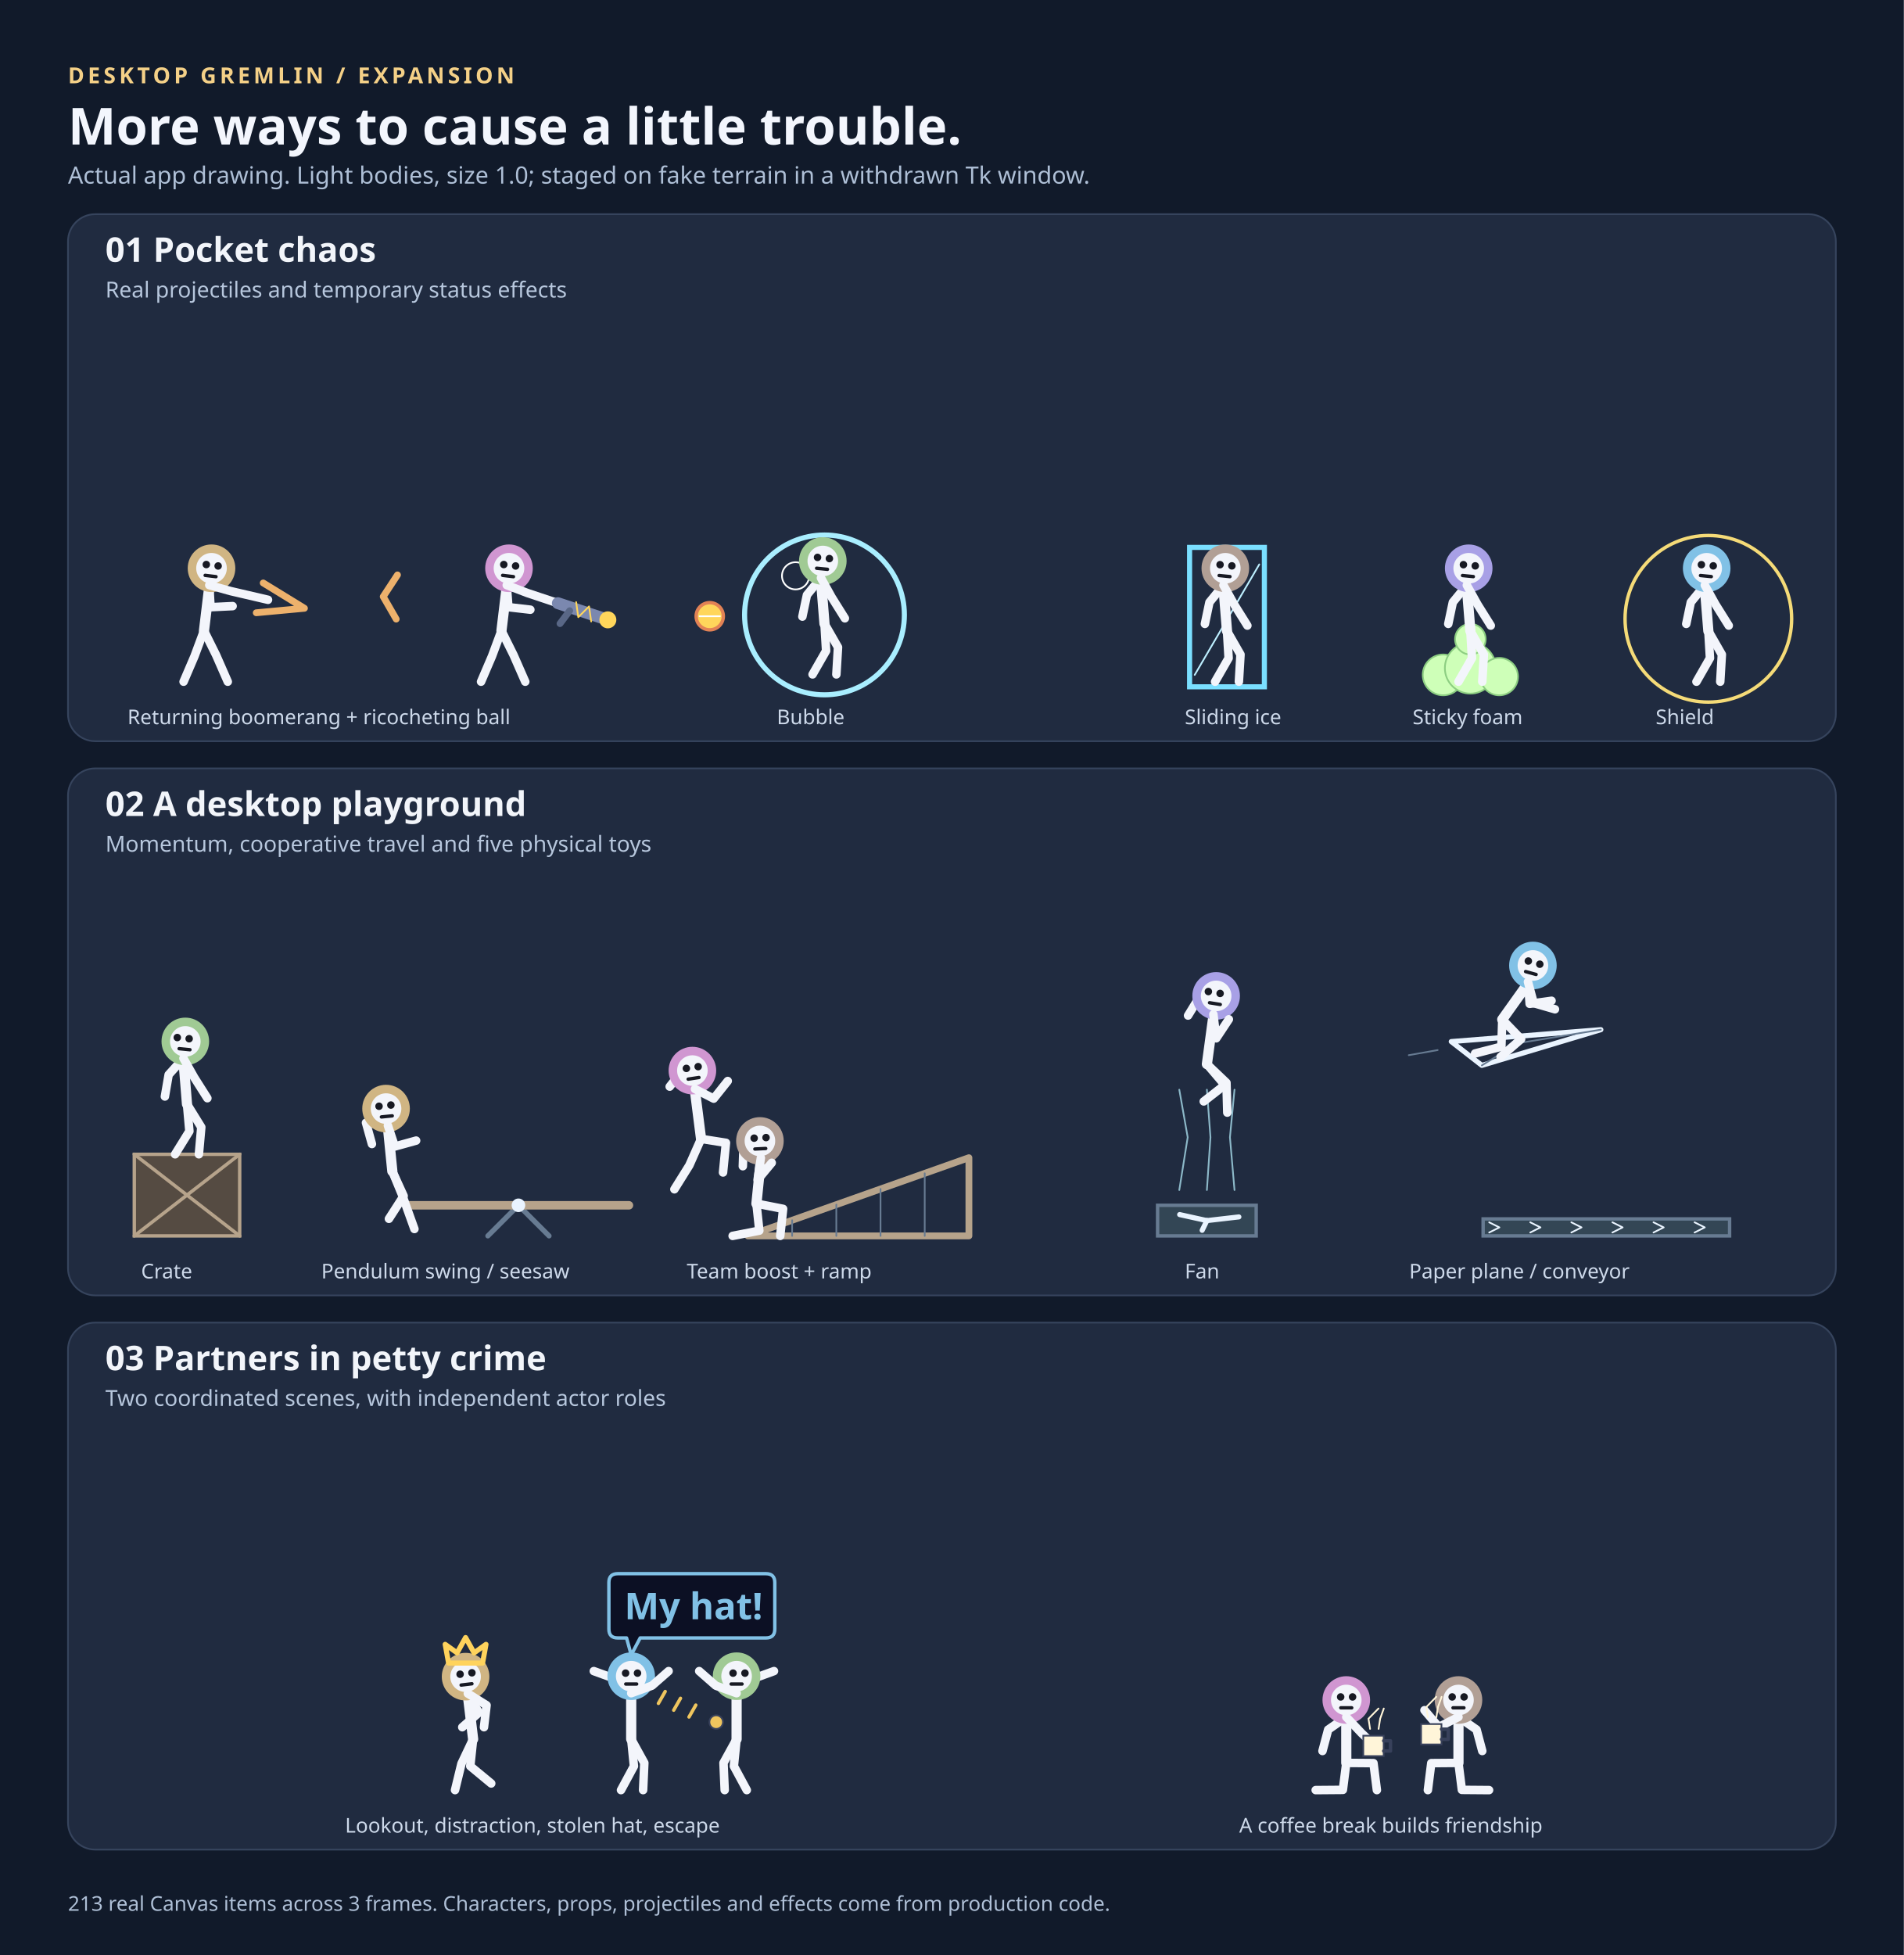
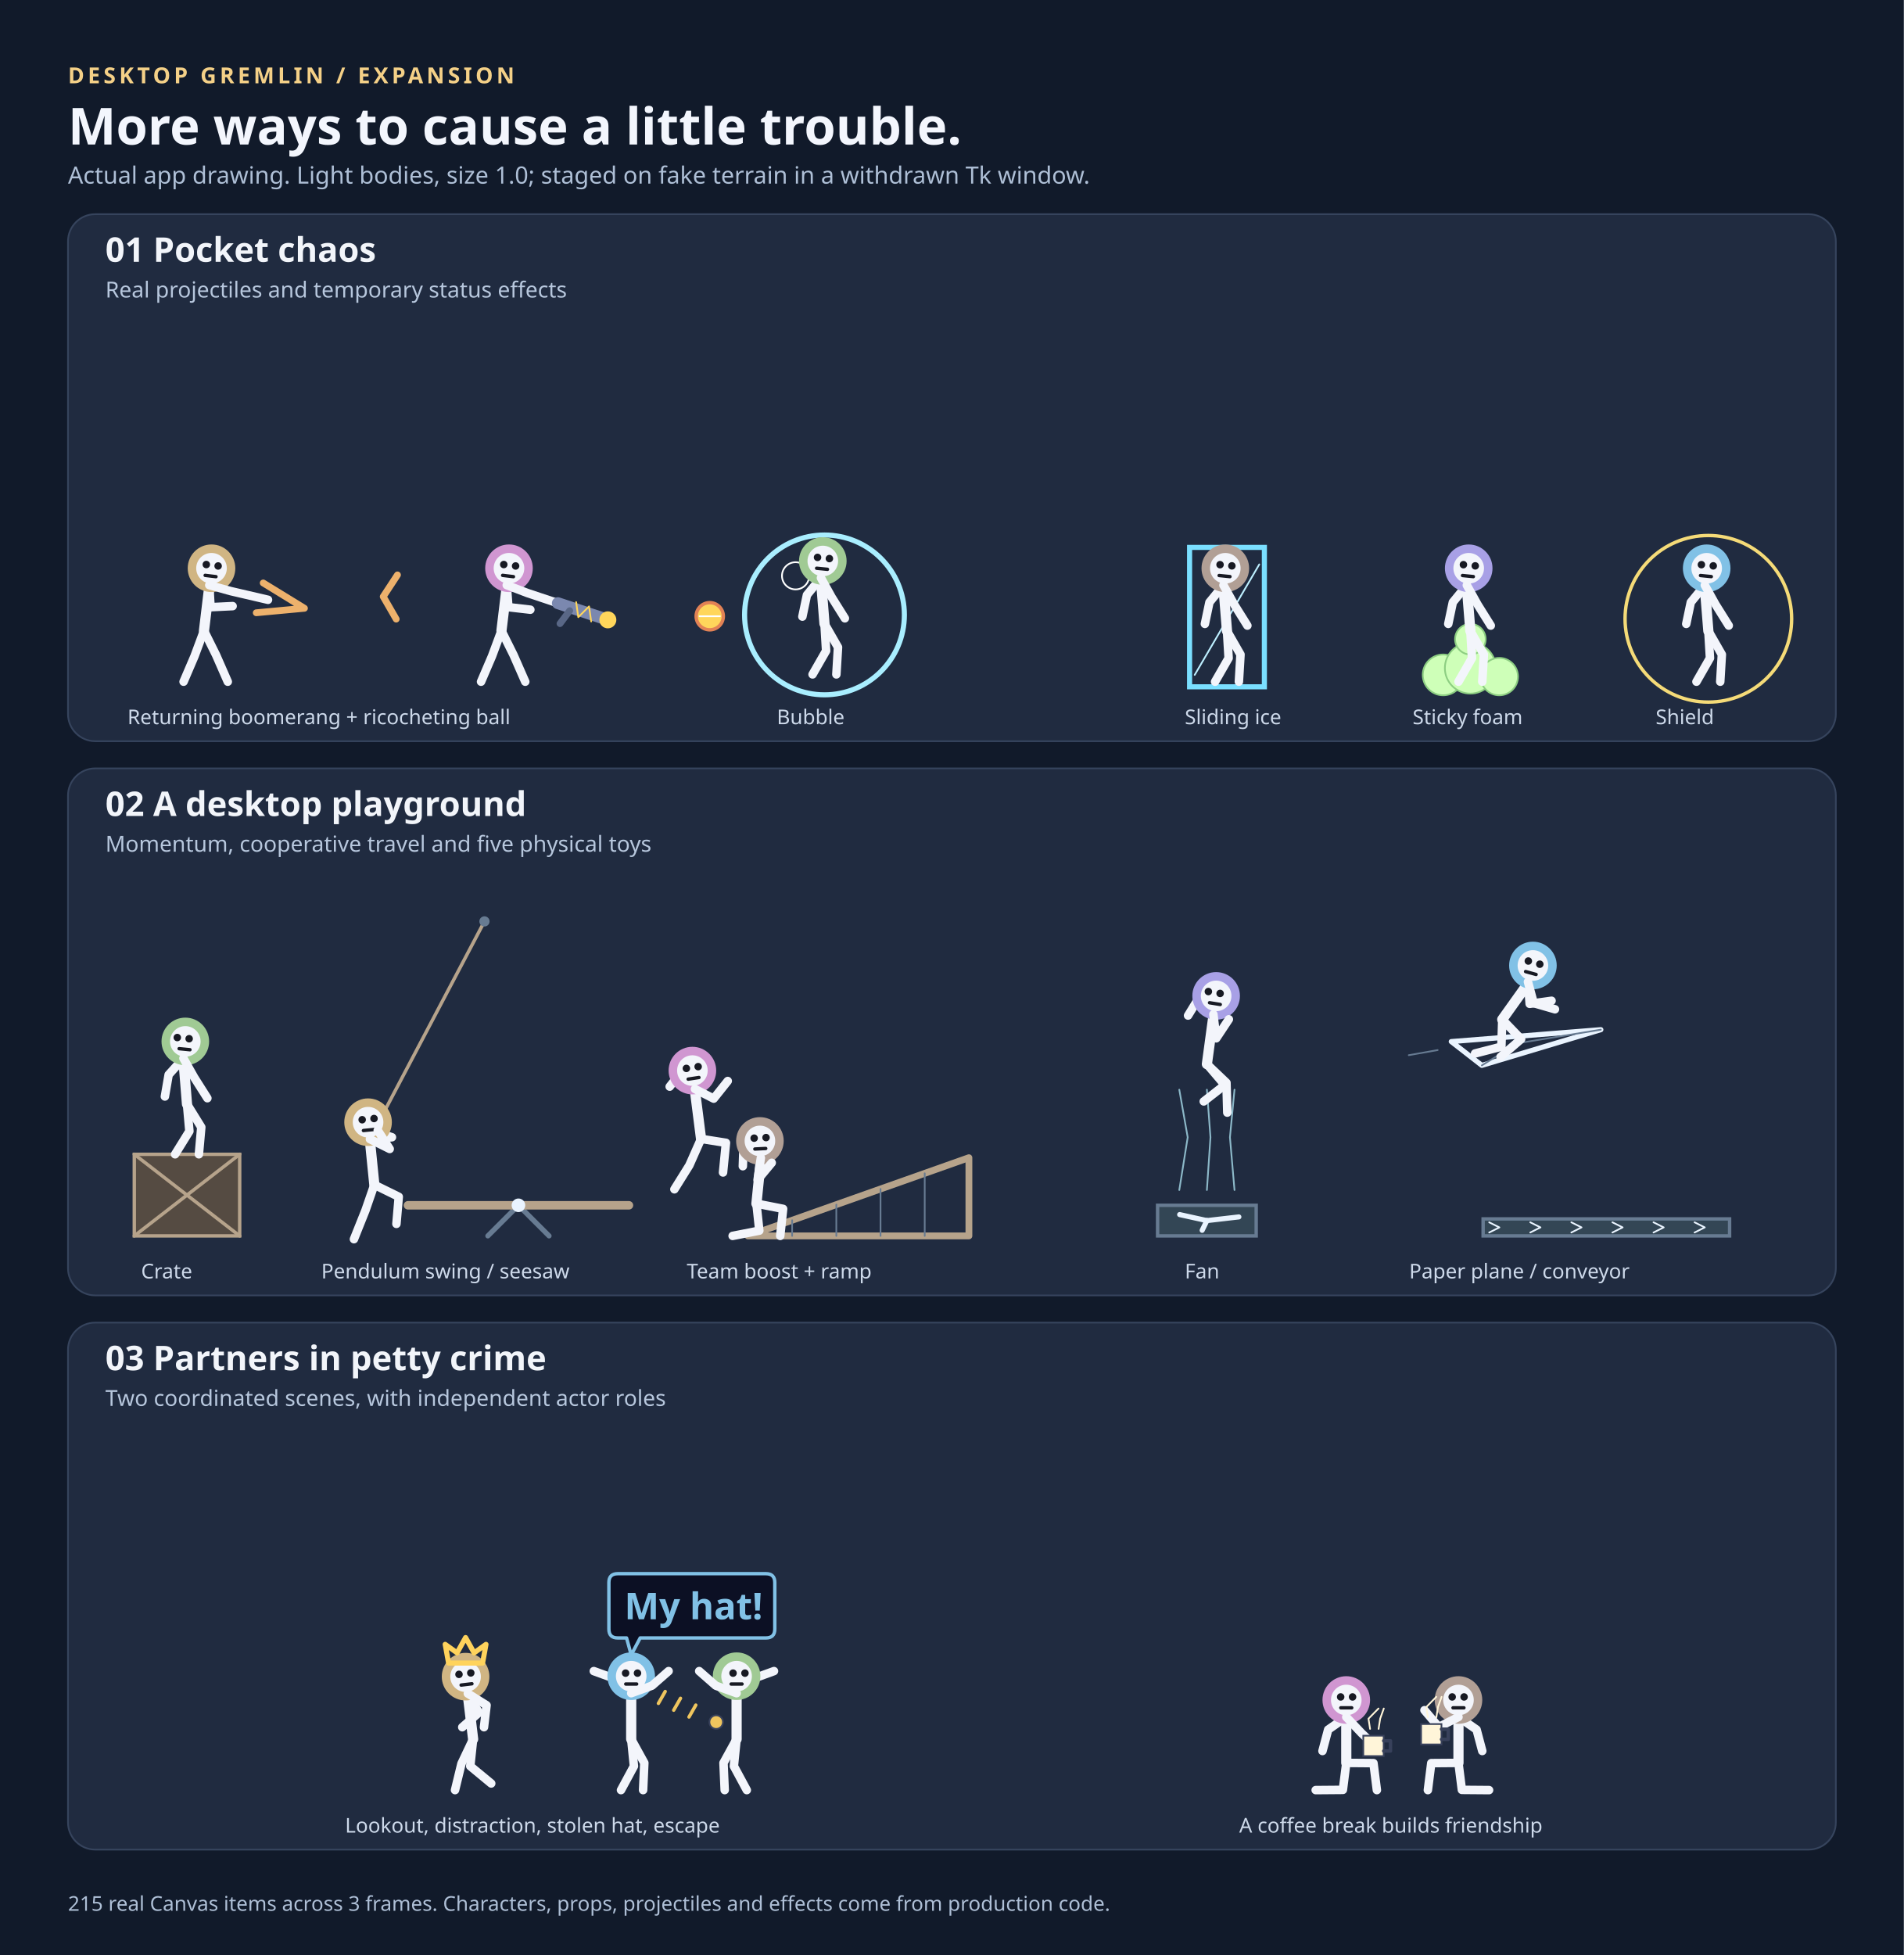
<svg xmlns="http://www.w3.org/2000/svg" width="1120" height="1150" viewBox="0 0 1120 1150">
  <defs>
    <clipPath id="frame">
      <rect width="1040" height="250" />
    </clipPath>
  </defs>
  <style>text {font-family: 'Segoe UI',sans-serif} .panel-title {fill:#F2F5FA;font-size:20px;font-weight:700} .caption {fill:#B7C7DD;font-size:13px} .label {fill:#CDD9EA;font-size:12px}</style>
  <rect width="1120" height="1150" fill="#111A2A" />
  <text x="40" y="49" fill="#F4D087" font-size="13" font-weight="700" letter-spacing="2">DESKTOP GREMLIN / EXPANSION</text>
  <text x="40" y="85" fill="#F3F6FD" font-size="30" font-weight="700">More ways to cause a little trouble.</text>
  <text x="40" y="108" fill="#AEBFD6" font-size="14">Actual app drawing. Light bodies, size 1.0; staged on fake terrain in a withdrawn Tk window.</text>
  <g transform="translate(40 126)">
    <rect width="1040" height="310" rx="16" fill="#202B40" stroke="#36445D" />
    <text x="22" y="28" class="panel-title">01  Pocket chaos</text>
    <text x="22" y="49" class="caption">Real projectiles and temporary status effects</text>
    <g transform="translate(0 45)" clip-path="url(#frame)">
      <polyline points="193.83,167.18 185.45,179.94 193.07,193.17" fill="none" stroke="#EDB16C" stroke-width="4" stroke-linecap="round" stroke-linejoin="round" />
      <ellipse cx="377.53" cy="191.49" rx="8" ry="8" fill="#FFD65B" stroke="#E28255" stroke-width="2" />
      <polyline points="371.53,191.49 383.53,191.49" fill="none" stroke="#FFFFFF" stroke-width="1" stroke-linecap="round" stroke-linejoin="round" />
      <ellipse cx="445.03" cy="190.71" rx="47" ry="47" fill="none" stroke="#A9EEFF" stroke-width="3" />
      <ellipse cx="428.03" cy="167.71" rx="8" ry="8" fill="none" stroke="#FFFFFF" stroke-width="1" />
      <rect x="659.82" y="151" width="44" height="82" fill="none" stroke="#7ADFFF" stroke-width="3" />
      <polyline points="662.82,226 700.82,161" fill="none" stroke="#BDEFFF" stroke-width="1" stroke-linecap="round" stroke-linejoin="round" />
      <ellipse cx="809" cy="226" rx="12" ry="12" fill="#CEFFB8" stroke="#8DCE82" stroke-width="1" />
      <ellipse cx="825" cy="222" rx="15" ry="15" fill="#CEFFB8" stroke="#8DCE82" stroke-width="1" />
      <ellipse cx="842" cy="227" rx="11" ry="11" fill="#CEFFB8" stroke="#8DCE82" stroke-width="1" />
      <ellipse cx="825" cy="205" rx="9" ry="9" fill="#CEFFB8" stroke="#8DCE82" stroke-width="1" />
      <ellipse cx="965" cy="193" rx="49" ry="49" fill="none" stroke="#F5DB78" stroke-width="2" />
      <polyline points="80,200 74.43,215 68,230" fill="none" stroke="#F3F5FB" stroke-width="5" stroke-linecap="round" stroke-linejoin="round" />
      <polyline points="80,200 87.13,214.33 94,230" fill="none" stroke="#F3F5FB" stroke-width="5" stroke-linecap="round" stroke-linejoin="round" />
      <polyline points="83.11,173.19 83.86,186.17 96.85,185.54" fill="none" stroke="#F3F5FB" stroke-width="5" stroke-linecap="round" stroke-linejoin="round" />
      <polyline points="80,200 83.11,174.19" fill="none" stroke="#F3F5FB" stroke-width="6" stroke-linecap="round" stroke-linejoin="round" />
      <ellipse cx="84.43" cy="163.27" rx="11.5" ry="11.5" fill="#F3F5FB" stroke="#D0B583" stroke-width="5" />
      <ellipse cx="88.32" cy="161.92" rx="2.2" ry="2.2" fill="#171923" stroke="none" stroke-width="1" />
      <ellipse cx="81.37" cy="161.08" rx="2.2" ry="2.2" fill="#171923" stroke="none" stroke-width="1" />
      <polyline points="80.7,167.45 87.06,168.22" fill="none" stroke="#171923" stroke-width="2" stroke-linecap="round" stroke-linejoin="round" />
      <polyline points="83.11,173.19 95.63,176.69 117.67,181.82" fill="none" stroke="#F3F5FB" stroke-width="5" stroke-linecap="round" stroke-linejoin="round" />
      <polyline points="114.85,171.92 139.1,186.81 110.76,189.45" fill="none" stroke="#EDB16C" stroke-width="4" stroke-linecap="round" stroke-linejoin="round" />
      <polyline points="965,200.15 965.95,216.12 958,230" fill="none" stroke="#F3F5FB" stroke-width="5" stroke-linecap="round" stroke-linejoin="round" />
      <polyline points="965,200.15 972.95,214.03 972,230" fill="none" stroke="#F3F5FB" stroke-width="5" stroke-linecap="round" stroke-linejoin="round" />
      <polyline points="962.92,173.23 954.68,183.28 952,196" fill="none" stroke="#F3F5FB" stroke-width="5" stroke-linecap="round" stroke-linejoin="round" />
      <polyline points="965,200.15 962.92,174.23" fill="none" stroke="#F3F5FB" stroke-width="6" stroke-linecap="round" stroke-linejoin="round" />
      <ellipse cx="964.02" cy="163.28" rx="11.5" ry="11.5" fill="#F3F5FB" stroke="#81C1E6" stroke-width="5" />
      <ellipse cx="967.88" cy="161.86" rx="2.2" ry="2.2" fill="#171923" stroke="none" stroke-width="1" />
      <ellipse cx="960.92" cy="161.16" rx="2.2" ry="2.2" fill="#171923" stroke="none" stroke-width="1" />
      <polyline points="960.38,167.54 966.75,168.18" fill="none" stroke="#171923" stroke-width="2" stroke-linecap="round" stroke-linejoin="round" />
      <polyline points="962.92,173.23 969.23,184.59 977,197" fill="none" stroke="#F3F5FB" stroke-width="5" stroke-linecap="round" stroke-linejoin="round" />
      <polyline points="445.03,195.86 445.99,211.83 438.03,225.71" fill="none" stroke="#F3F5FB" stroke-width="5" stroke-linecap="round" stroke-linejoin="round" />
      <polyline points="445.03,195.86 452.99,209.74 452.03,225.71" fill="none" stroke="#F3F5FB" stroke-width="5" stroke-linecap="round" stroke-linejoin="round" />
      <polyline points="442.96,168.94 434.71,178.99 432.03,191.71" fill="none" stroke="#F3F5FB" stroke-width="5" stroke-linecap="round" stroke-linejoin="round" />
      <polyline points="445.03,195.86 442.96,169.94" fill="none" stroke="#F3F5FB" stroke-width="6" stroke-linecap="round" stroke-linejoin="round" />
      <ellipse cx="444.05" cy="159" rx="11.5" ry="11.5" fill="#F3F5FB" stroke="#A0CA94" stroke-width="5" />
      <ellipse cx="447.92" cy="157.58" rx="2.2" ry="2.2" fill="#171923" stroke="none" stroke-width="1" />
      <ellipse cx="440.95" cy="156.88" rx="2.2" ry="2.2" fill="#171923" stroke="none" stroke-width="1" />
      <polyline points="440.41,163.26 446.78,163.89" fill="none" stroke="#171923" stroke-width="2" stroke-linecap="round" stroke-linejoin="round" />
      <polyline points="442.96,168.94 449.27,180.31 457.03,192.71" fill="none" stroke="#F3F5FB" stroke-width="5" stroke-linecap="round" stroke-linejoin="round" />
      <polyline points="255,200 249.43,215 243,230" fill="none" stroke="#F3F5FB" stroke-width="5" stroke-linecap="round" stroke-linejoin="round" />
      <polyline points="255,200 262.13,214.33 269,230" fill="none" stroke="#F3F5FB" stroke-width="5" stroke-linecap="round" stroke-linejoin="round" />
      <polyline points="258.11,173.19 259.08,186.15 272,187.64" fill="none" stroke="#F3F5FB" stroke-width="5" stroke-linecap="round" stroke-linejoin="round" />
      <polyline points="255,200 258.11,174.19" fill="none" stroke="#F3F5FB" stroke-width="6" stroke-linecap="round" stroke-linejoin="round" />
      <ellipse cx="259.43" cy="163.27" rx="11.5" ry="11.5" fill="#F3F5FB" stroke="#D096D1" stroke-width="5" />
      <ellipse cx="263.32" cy="161.92" rx="2.2" ry="2.2" fill="#171923" stroke="none" stroke-width="1" />
      <ellipse cx="256.37" cy="161.08" rx="2.2" ry="2.2" fill="#171923" stroke="none" stroke-width="1" />
      <polyline points="255.7,167.45 262.06,168.22" fill="none" stroke="#171923" stroke-width="2" stroke-linecap="round" stroke-linejoin="round" />
      <polyline points="258.11,173.19 270.26,177.83 292.93,185.39" fill="none" stroke="#F3F5FB" stroke-width="5" stroke-linecap="round" stroke-linejoin="round" />
      <polyline points="288.18,183.81 317.59,193.62" fill="none" stroke="#7B88AF" stroke-width="7" stroke-linecap="round" stroke-linejoin="round" />
      <polyline points="295.14,188.24 289.45,195.83" fill="none" stroke="#596786" stroke-width="4" stroke-linecap="round" stroke-linejoin="round" />
      <ellipse cx="317.59" cy="193.62" rx="5" ry="5" fill="#FFD65B" stroke="none" stroke-width="1" />
      <polyline points="298.94,183.18 300.2,192.04 306.52,185.71 307.79,194.57" fill="none" stroke="#FFD65B" stroke-width="1" stroke-linecap="round" stroke-linejoin="round" />
      <polyline points="681.82,200.15 682.78,216.12 674.82,230" fill="none" stroke="#F3F5FB" stroke-width="5" stroke-linecap="round" stroke-linejoin="round" />
      <polyline points="681.82,200.15 689.78,214.03 688.82,230" fill="none" stroke="#F3F5FB" stroke-width="5" stroke-linecap="round" stroke-linejoin="round" />
      <polyline points="679.74,173.23 671.5,183.28 668.82,196" fill="none" stroke="#F3F5FB" stroke-width="5" stroke-linecap="round" stroke-linejoin="round" />
      <polyline points="681.82,200.15 679.74,174.23" fill="none" stroke="#F3F5FB" stroke-width="6" stroke-linecap="round" stroke-linejoin="round" />
      <ellipse cx="680.84" cy="163.28" rx="11.5" ry="11.5" fill="#F3F5FB" stroke="#B19F95" stroke-width="5" />
      <ellipse cx="684.7" cy="161.86" rx="2.2" ry="2.2" fill="#171923" stroke="none" stroke-width="1" />
      <ellipse cx="677.74" cy="161.16" rx="2.2" ry="2.2" fill="#171923" stroke="none" stroke-width="1" />
      <polyline points="677.2,167.54 683.57,168.18" fill="none" stroke="#171923" stroke-width="2" stroke-linecap="round" stroke-linejoin="round" />
      <polyline points="679.74,173.23 686.06,184.59 693.82,197" fill="none" stroke="#F3F5FB" stroke-width="5" stroke-linecap="round" stroke-linejoin="round" />
      <polyline points="825,200.15 825.95,216.12 818,230" fill="none" stroke="#F3F5FB" stroke-width="5" stroke-linecap="round" stroke-linejoin="round" />
      <polyline points="825,200.15 832.95,214.03 832,230" fill="none" stroke="#F3F5FB" stroke-width="5" stroke-linecap="round" stroke-linejoin="round" />
      <polyline points="822.92,173.23 814.68,183.28 812,196" fill="none" stroke="#F3F5FB" stroke-width="5" stroke-linecap="round" stroke-linejoin="round" />
      <polyline points="825,200.15 822.92,174.23" fill="none" stroke="#F3F5FB" stroke-width="6" stroke-linecap="round" stroke-linejoin="round" />
      <ellipse cx="824.02" cy="163.28" rx="11.5" ry="11.5" fill="#F3F5FB" stroke="#A8A0E6" stroke-width="5" />
      <ellipse cx="827.88" cy="161.86" rx="2.2" ry="2.2" fill="#171923" stroke="none" stroke-width="1" />
      <ellipse cx="820.92" cy="161.16" rx="2.2" ry="2.2" fill="#171923" stroke="none" stroke-width="1" />
      <polyline points="820.38,167.54 826.75,168.18" fill="none" stroke="#171923" stroke-width="2" stroke-linecap="round" stroke-linejoin="round" />
      <polyline points="822.92,173.23 829.23,184.59 837,197" fill="none" stroke="#F3F5FB" stroke-width="5" stroke-linecap="round" stroke-linejoin="round" />
    </g>
    <text x="35" y="300" class="label">Returning boomerang + ricocheting ball</text>
    <text x="417" y="300" class="label">Bubble</text>
    <text x="657" y="300" class="label">Sliding ice</text>
    <text x="791" y="300" class="label">Sticky foam</text>
    <text x="934" y="300" class="label">Shield</text>
  </g>
  <g transform="translate(40 452)">
    <rect width="1040" height="310" rx="16" fill="#202B40" stroke="#36445D" />
    <text x="22" y="28" class="panel-title">02  A desktop playground</text>
    <text x="22" y="49" class="caption">Momentum, cooperative travel and five physical toys</text>
    <g transform="translate(0 45)" clip-path="url(#frame)">
      <rect x="39" y="182" width="62" height="48" fill="#554B42" stroke="#B6A38B" stroke-width="2" />
      <polyline points="39,182 101,230" fill="none" stroke="#B6A38B" stroke-width="2" stroke-linecap="round" stroke-linejoin="round" />
      <polyline points="101,182 39,230" fill="none" stroke="#B6A38B" stroke-width="2" stroke-linecap="round" stroke-linejoin="round" />
      <polyline points="247,230 265,212 283,230" fill="none" stroke="#677B92" stroke-width="3" stroke-linecap="round" stroke-linejoin="round" />
      <polyline points="200,212 330,212" fill="none" stroke="#B6A38B" stroke-width="5" stroke-linecap="round" stroke-linejoin="round" />
      <ellipse cx="265" cy="212" rx="4" ry="4" fill="#EAF4FF" stroke="none" stroke-width="1" />
      <polyline points="400,230 530,184 530,230 400,230" fill="none" stroke="#B6A38B" stroke-width="4" stroke-linecap="round" stroke-linejoin="round" />
      <polyline points="426,230 426,220.8" fill="none" stroke="#677B92" stroke-width="1" stroke-linecap="round" stroke-linejoin="round" />
      <polyline points="452,230 452,211.6" fill="none" stroke="#677B92" stroke-width="1" stroke-linecap="round" stroke-linejoin="round" />
      <polyline points="478,230 478,202.4" fill="none" stroke="#677B92" stroke-width="1" stroke-linecap="round" stroke-linejoin="round" />
      <polyline points="504,230 504,193.2" fill="none" stroke="#677B92" stroke-width="1" stroke-linecap="round" stroke-linejoin="round" />
      <rect x="641" y="212" width="58" height="18" fill="#334655" stroke="#677B92" stroke-width="2" />
      <polyline points="670,221 667.22,226.71" fill="none" stroke="#EAF4FF" stroke-width="3" stroke-linecap="round" stroke-linejoin="round" />
      <polyline points="653.76,203 658.71,172 653.76,144" fill="none" stroke="#8CB8C8" stroke-width="1" stroke-linecap="round" stroke-linejoin="round" />
      <polyline points="670,221 653.98,217.46" fill="none" stroke="#EAF4FF" stroke-width="3" stroke-linecap="round" stroke-linejoin="round" />
      <polyline points="670,203 672.1,172 670,144" fill="none" stroke="#8CB8C8" stroke-width="1" stroke-linecap="round" stroke-linejoin="round" />
      <polyline points="670,221 688.81,218.83" fill="none" stroke="#EAF4FF" stroke-width="3" stroke-linecap="round" stroke-linejoin="round" />
      <polyline points="686.24,203 683.56,172 686.24,144" fill="none" stroke="#8CB8C8" stroke-width="1" stroke-linecap="round" stroke-linejoin="round" />
      <rect x="832.5" y="220" width="145" height="10" fill="#334655" stroke="#677B92" stroke-width="2" />
      <polyline points="836.07,222 842.07,225 836.07,228" fill="none" stroke="#EAF4FF" stroke-width="1" stroke-linecap="round" stroke-linejoin="round" />
      <polyline points="860.24,222 866.24,225 860.24,228" fill="none" stroke="#EAF4FF" stroke-width="1" stroke-linecap="round" stroke-linejoin="round" />
      <polyline points="884.4,222 890.4,225 884.4,228" fill="none" stroke="#EAF4FF" stroke-width="1" stroke-linecap="round" stroke-linejoin="round" />
      <polyline points="908.57,222 914.57,225 908.57,228" fill="none" stroke="#EAF4FF" stroke-width="1" stroke-linecap="round" stroke-linejoin="round" />
      <polyline points="932.74,222 938.74,225 932.74,228" fill="none" stroke="#EAF4FF" stroke-width="1" stroke-linecap="round" stroke-linejoin="round" />
      <polyline points="956.9,222 962.9,225 956.9,228" fill="none" stroke="#EAF4FF" stroke-width="1" stroke-linecap="round" stroke-linejoin="round" />
+       <polyline points="245,45 180.22,167.93" fill="none" stroke="#B6A38B" stroke-width="2" stroke-linecap="round" stroke-linejoin="round" />
+       <ellipse cx="245" cy="45" rx="3" ry="3" fill="#677B92" stroke="none" stroke-width="1" />
      <polyline points="813.76,115.69 901.76,108.69 831.76,129.69 813.76,115.69" fill="none" stroke="#EAF4FF" stroke-width="3" stroke-linecap="round" stroke-linejoin="round" />
      <polyline points="831.76,129.69 852.76,116.69 901.76,108.69" fill="none" stroke="#677B92" stroke-width="1" stroke-linecap="round" stroke-linejoin="round" />
      <polyline points="805.76,120.69 788.76,123.69" fill="none" stroke="#677B92" stroke-width="1" stroke-linecap="round" stroke-linejoin="round" />
-       <polyline points="190.8,191.94 197.46,206.48 188.8,219.94" fill="none" stroke="#F3F5FB" stroke-width="5" stroke-linecap="round" stroke-linejoin="round" />
-       <polyline points="190.8,191.94 196.89,206.73 203.8,225.94" fill="none" stroke="#F3F5FB" stroke-width="5" stroke-linecap="round" stroke-linejoin="round" />
-       <polyline points="188.2,165.07 175.31,163.41 178.8,175.94" fill="none" stroke="#F3F5FB" stroke-width="5" stroke-linecap="round" stroke-linejoin="round" />
-       <polyline points="190.8,191.94 188.2,166.07" fill="none" stroke="#F3F5FB" stroke-width="6" stroke-linecap="round" stroke-linejoin="round" />
-       <ellipse cx="187.11" cy="155.12" rx="11.5" ry="11.5" fill="#F3F5FB" stroke="#D0B583" stroke-width="5" />
-       <ellipse cx="189.95" cy="153.03" rx="2.2" ry="2.2" fill="#171923" stroke="none" stroke-width="1" />
-       <ellipse cx="182.98" cy="153.73" rx="2.2" ry="2.2" fill="#171923" stroke="none" stroke-width="1" />
-       <polyline points="184.38,160.02 190.75,159.38" fill="none" stroke="#171923" stroke-width="2" stroke-linecap="round" stroke-linejoin="round" />
-       <polyline points="188.2,165.07 192.27,177.41 204.8,173.94" fill="none" stroke="#F3F5FB" stroke-width="5" stroke-linecap="round" stroke-linejoin="round" />
+       <polyline points="180.22,199.93 174.98,215.05 168.22,231.93" fill="none" stroke="#F3F5FB" stroke-width="5" stroke-linecap="round" stroke-linejoin="round" />
+       <polyline points="180.22,199.93 194.58,206.99 193.22,222.93" fill="none" stroke="#F3F5FB" stroke-width="5" stroke-linecap="round" stroke-linejoin="round" />
+       <polyline points="177.63,173.06 190.58,171.97 178.22,167.93" fill="none" stroke="#F3F5FB" stroke-width="5" stroke-linecap="round" stroke-linejoin="round" />
+       <polyline points="180.22,199.93 177.63,174.06" fill="none" stroke="#F3F5FB" stroke-width="6" stroke-linecap="round" stroke-linejoin="round" />
+       <ellipse cx="176.53" cy="163.12" rx="11.5" ry="11.5" fill="#F3F5FB" stroke="#D0B583" stroke-width="5" />
+       <ellipse cx="180.03" cy="160.96" rx="2.2" ry="2.2" fill="#171923" stroke="none" stroke-width="1" />
+       <ellipse cx="173.06" cy="161.66" rx="2.2" ry="2.2" fill="#171923" stroke="none" stroke-width="1" />
+       <polyline points="173.8,168.02 180.17,167.38" fill="none" stroke="#171923" stroke-width="2" stroke-linecap="round" stroke-linejoin="round" />
+       <polyline points="177.63,173.06 189.26,178.86 182.22,167.93" fill="none" stroke="#F3F5FB" stroke-width="5" stroke-linecap="round" stroke-linejoin="round" />
      <polyline points="843.76,102.69 843.25,118.68 827.76,122.69" fill="none" stroke="#F3F5FB" stroke-width="5" stroke-linecap="round" stroke-linejoin="round" />
      <polyline points="843.76,102.69 854.86,114.22 842.76,124.69" fill="none" stroke="#F3F5FB" stroke-width="5" stroke-linecap="round" stroke-linejoin="round" />
      <polyline points="858.87,80.53 859.89,93.49 872.76,91.69" fill="none" stroke="#F3F5FB" stroke-width="5" stroke-linecap="round" stroke-linejoin="round" />
      <polyline points="843.76,102.69 858.87,81.53" fill="none" stroke="#F3F5FB" stroke-width="6" stroke-linecap="round" stroke-linejoin="round" />
      <ellipse cx="861.8" cy="70.93" rx="11.5" ry="11.5" fill="#F3F5FB" stroke="#81C1E6" stroke-width="5" />
      <ellipse cx="865.85" cy="70.18" rx="2.2" ry="2.2" fill="#171923" stroke="none" stroke-width="1" />
      <ellipse cx="859.1" cy="68.31" rx="2.2" ry="2.2" fill="#171923" stroke="none" stroke-width="1" />
      <polyline points="857.49,74.51 863.66,76.22" fill="none" stroke="#171923" stroke-width="2" stroke-linecap="round" stroke-linejoin="round" />
      <polyline points="858.87,80.53 862.27,93.08 874.76,96.69" fill="none" stroke="#F3F5FB" stroke-width="5" stroke-linecap="round" stroke-linejoin="round" />
      <polyline points="70,152.46 71.42,168.4 63,182" fill="none" stroke="#F3F5FB" stroke-width="5" stroke-linecap="round" stroke-linejoin="round" />
      <polyline points="70,152.46 78.42,166.06 77,182" fill="none" stroke="#F3F5FB" stroke-width="5" stroke-linecap="round" stroke-linejoin="round" />
      <polyline points="67.92,125.54 59.21,135.19 57,148" fill="none" stroke="#F3F5FB" stroke-width="5" stroke-linecap="round" stroke-linejoin="round" />
      <polyline points="70,152.46 67.92,126.54" fill="none" stroke="#F3F5FB" stroke-width="6" stroke-linecap="round" stroke-linejoin="round" />
      <ellipse cx="69.02" cy="115.6" rx="11.5" ry="11.5" fill="#F3F5FB" stroke="#A0CA94" stroke-width="5" />
      <ellipse cx="71.27" cy="114.01" rx="2.2" ry="2.2" fill="#171923" stroke="none" stroke-width="1" />
      <ellipse cx="64.3" cy="113.32" rx="2.2" ry="2.2" fill="#171923" stroke="none" stroke-width="1" />
      <polyline points="65.38,119.86 71.75,120.49" fill="none" stroke="#171923" stroke-width="2" stroke-linecap="round" stroke-linejoin="round" />
      <polyline points="67.92,125.54 74.3,136.87 82,149" fill="none" stroke="#F3F5FB" stroke-width="5" stroke-linecap="round" stroke-linejoin="round" />
      <polyline points="372.43,172.93 365.54,188.47 356.74,202.58" fill="none" stroke="#F3F5FB" stroke-width="5" stroke-linecap="round" stroke-linejoin="round" />
      <polyline points="372.43,172.93 387.07,175.24 385.35,192.69" fill="none" stroke="#F3F5FB" stroke-width="5" stroke-linecap="round" stroke-linejoin="round" />
      <polyline points="368.84,143.6 362.16,131.75 353.97,142.19" fill="none" stroke="#F3F5FB" stroke-width="5" stroke-linecap="round" stroke-linejoin="round" />
      <polyline points="372.43,172.93 368.84,144.7" fill="none" stroke="#F3F5FB" stroke-width="6" stroke-linecap="round" stroke-linejoin="round" />
      <ellipse cx="367.33" cy="132.76" rx="11.5" ry="11.5" fill="#F3F5FB" stroke="#D096D1" stroke-width="5" />
      <ellipse cx="370.71" cy="130.43" rx="2.2" ry="2.2" fill="#171923" stroke="none" stroke-width="1" />
      <ellipse cx="363.79" cy="131.47" rx="2.2" ry="2.2" fill="#171923" stroke="none" stroke-width="1" />
      <polyline points="364.85,137.79 371.18,136.83" fill="none" stroke="#171923" stroke-width="2" stroke-linecap="round" stroke-linejoin="round" />
      <polyline points="368.84,143.6 379.86,149.25 388.12,138.89" fill="none" stroke="#F3F5FB" stroke-width="5" stroke-linecap="round" stroke-linejoin="round" />
      <polyline points="405,211 406.7,226.91 391,230" fill="none" stroke="#F3F5FB" stroke-width="5" stroke-linecap="round" stroke-linejoin="round" />
      <polyline points="405,211 420.7,214.09 419,230" fill="none" stroke="#F3F5FB" stroke-width="5" stroke-linecap="round" stroke-linejoin="round" />
      <polyline points="407.6,184.13 397.45,176.01 397,189" fill="none" stroke="#F3F5FB" stroke-width="5" stroke-linecap="round" stroke-linejoin="round" />
      <polyline points="405,211 407.6,185.13" fill="none" stroke="#F3F5FB" stroke-width="6" stroke-linecap="round" stroke-linejoin="round" />
      <ellipse cx="407.05" cy="174.14" rx="11.5" ry="11.5" fill="#F3F5FB" stroke="#B19F95" stroke-width="5" />
      <ellipse cx="410.65" cy="172.16" rx="2.2" ry="2.2" fill="#171923" stroke="none" stroke-width="1" />
      <ellipse cx="403.66" cy="172.51" rx="2.2" ry="2.2" fill="#171923" stroke="none" stroke-width="1" />
      <polyline points="404.08,178.9 410.47,178.58" fill="none" stroke="#171923" stroke-width="2" stroke-linecap="round" stroke-linejoin="round" />
      <polyline points="407.6,184.13 405.68,196.99 414,187" fill="none" stroke="#F3F5FB" stroke-width="5" stroke-linecap="round" stroke-linejoin="round" />
      <polyline points="670,128.93 680.51,141.27 668.15,150.89" fill="none" stroke="#F3F5FB" stroke-width="5" stroke-linecap="round" stroke-linejoin="round" />
      <polyline points="670,128.93 681.52,139.92 682,157.48" fill="none" stroke="#F3F5FB" stroke-width="5" stroke-linecap="round" stroke-linejoin="round" />
      <polyline points="673.82,99.65 665.99,88.84 658.92,100.38" fill="none" stroke="#F3F5FB" stroke-width="5" stroke-linecap="round" stroke-linejoin="round" />
      <polyline points="670,128.93 673.82,100.75" fill="none" stroke="#F3F5FB" stroke-width="6" stroke-linecap="round" stroke-linejoin="round" />
      <ellipse cx="675.44" cy="88.82" rx="11.5" ry="11.5" fill="#F3F5FB" stroke="#A8A0E6" stroke-width="5" />
      <ellipse cx="677.78" cy="87.38" rx="2.2" ry="2.2" fill="#171923" stroke="none" stroke-width="1" />
      <ellipse cx="670.87" cy="86.26" rx="2.2" ry="2.2" fill="#171923" stroke="none" stroke-width="1" />
      <polyline points="671.55,92.85 677.87,93.87" fill="none" stroke="#171923" stroke-width="2" stroke-linecap="round" stroke-linejoin="round" />
      <polyline points="673.82,99.65 675.49,113.78 682.92,102.58" fill="none" stroke="#F3F5FB" stroke-width="5" stroke-linecap="round" stroke-linejoin="round" />
    </g>
    <text x="43" y="300" class="label">Crate</text>
    <text x="149" y="300" class="label">Pendulum swing / seesaw</text>
    <text x="364" y="300" class="label">Team boost + ramp</text>
    <text x="657" y="300" class="label">Fan</text>
    <text x="789" y="300" class="label">Paper plane / conveyor</text>
  </g>
  <g transform="translate(40 778)">
    <rect width="1040" height="310" rx="16" fill="#202B40" stroke="#36445D" />
    <text x="22" y="28" class="panel-title">03  Partners in petty crime</text>
    <text x="22" y="49" class="caption">Two coordinated scenes, with independent actor roles</text>
    <g transform="translate(0 45)" clip-path="url(#frame)">
      <polyline points="238.33,200 231.47,214.45 227.69,230" fill="none" stroke="#F3F5FB" stroke-width="5" stroke-linecap="round" stroke-linejoin="round" />
      <polyline points="238.33,200 236.65,215.91 248.98,226.1" fill="none" stroke="#F3F5FB" stroke-width="5" stroke-linecap="round" stroke-linejoin="round" />
      <polyline points="235.22,173.19 241.73,184.44 231.94,193" fill="none" stroke="#F3F5FB" stroke-width="5" stroke-linecap="round" stroke-linejoin="round" />
      <polyline points="238.33,200 235.22,174.19" fill="none" stroke="#F3F5FB" stroke-width="6" stroke-linecap="round" stroke-linejoin="round" />
      <ellipse cx="233.9" cy="163.27" rx="11.5" ry="11.5" fill="#F3F5FB" stroke="#D0B583" stroke-width="5" />
-       <ellipse cx="230.67" cy="161.84" rx="2.2" ry="2.2" fill="#171923" stroke="none" stroke-width="1" />
-       <ellipse cx="237.62" cy="161" rx="2.2" ry="2.2" fill="#171923" stroke="none" stroke-width="1" />
+       <ellipse cx="230.02" cy="161.92" rx="2.2" ry="2.2" fill="#171923" stroke="none" stroke-width="1" />
+       <ellipse cx="236.96" cy="161.08" rx="2.2" ry="2.2" fill="#171923" stroke="none" stroke-width="1" />
      <polyline points="237.63,167.45 231.28,168.22" fill="none" stroke="#171923" stroke-width="2" stroke-linecap="round" stroke-linejoin="round" />
      <polyline points="235.22,173.19 246.24,180.09 244.72,193" fill="none" stroke="#F3F5FB" stroke-width="5" stroke-linecap="round" stroke-linejoin="round" />
      <polyline points="331.33,200 332.93,215.92 325.33,230" fill="none" stroke="#F3F5FB" stroke-width="5" stroke-linecap="round" stroke-linejoin="round" />
      <polyline points="331.33,200 339.05,214.02 338.33,230" fill="none" stroke="#F3F5FB" stroke-width="5" stroke-linecap="round" stroke-linejoin="round" />
      <polyline points="331.33,173 321.55,164.44 309.33,160" fill="none" stroke="#F3F5FB" stroke-width="5" stroke-linecap="round" stroke-linejoin="round" />
      <polyline points="331.33,200 331.33,174" fill="none" stroke="#F3F5FB" stroke-width="6" stroke-linecap="round" stroke-linejoin="round" />
      <ellipse cx="331.33" cy="163" rx="11.5" ry="11.5" fill="#F3F5FB" stroke="#81C1E6" stroke-width="5" />
      <ellipse cx="335.03" cy="161.2" rx="2.2" ry="2.2" fill="#171923" stroke="none" stroke-width="1" />
      <ellipse cx="328.03" cy="161.2" rx="2.2" ry="2.2" fill="#171923" stroke="none" stroke-width="1" />
      <polyline points="328.13,167.6 334.53,167.6" fill="none" stroke="#171923" stroke-width="2" stroke-linecap="round" stroke-linejoin="round" />
      <polyline points="331.33,173 343.55,168.56 353.33,160" fill="none" stroke="#F3F5FB" stroke-width="5" stroke-linecap="round" stroke-linejoin="round" />
      <polyline points="393.33,200 391.73,215.92 399.33,230" fill="none" stroke="#F3F5FB" stroke-width="5" stroke-linecap="round" stroke-linejoin="round" />
      <polyline points="393.33,200 385.62,214.02 386.33,230" fill="none" stroke="#F3F5FB" stroke-width="5" stroke-linecap="round" stroke-linejoin="round" />
      <polyline points="393.33,173 403.11,164.44 415.33,160" fill="none" stroke="#F3F5FB" stroke-width="5" stroke-linecap="round" stroke-linejoin="round" />
      <polyline points="393.33,200 393.33,174" fill="none" stroke="#F3F5FB" stroke-width="6" stroke-linecap="round" stroke-linejoin="round" />
      <ellipse cx="393.33" cy="163" rx="11.5" ry="11.5" fill="#F3F5FB" stroke="#A0CA94" stroke-width="5" />
      <ellipse cx="391.25" cy="161.2" rx="2.2" ry="2.2" fill="#171923" stroke="none" stroke-width="1" />
      <ellipse cx="398.25" cy="161.2" rx="2.2" ry="2.2" fill="#171923" stroke="none" stroke-width="1" />
      <polyline points="396.53,167.6 390.13,167.6" fill="none" stroke="#171923" stroke-width="2" stroke-linecap="round" stroke-linejoin="round" />
      <polyline points="393.33,173 381.11,168.57 371.33,160" fill="none" stroke="#F3F5FB" stroke-width="5" stroke-linecap="round" stroke-linejoin="round" />
      <polyline points="752,214 750,229.87 734,230" fill="none" stroke="#F3F5FB" stroke-width="5" stroke-linecap="round" stroke-linejoin="round" />
      <polyline points="752,214 768,214.13 770,230" fill="none" stroke="#F3F5FB" stroke-width="5" stroke-linecap="round" stroke-linejoin="round" />
      <polyline points="752,187 741.34,194.44 738,207" fill="none" stroke="#F3F5FB" stroke-width="5" stroke-linecap="round" stroke-linejoin="round" />
      <polyline points="752,214 752,188" fill="none" stroke="#F3F5FB" stroke-width="6" stroke-linecap="round" stroke-linejoin="round" />
      <ellipse cx="752" cy="177" rx="11.5" ry="11.5" fill="#F3F5FB" stroke="#D096D1" stroke-width="5" />
      <ellipse cx="755.7" cy="175.2" rx="2.2" ry="2.2" fill="#171923" stroke="none" stroke-width="1" />
      <ellipse cx="748.7" cy="175.2" rx="2.2" ry="2.2" fill="#171923" stroke="none" stroke-width="1" />
      <polyline points="748.8,181.6 755.2,181.6" fill="none" stroke="#171923" stroke-width="2" stroke-linecap="round" stroke-linejoin="round" />
      <polyline points="752,187 760.93,196.44 772,207" fill="none" stroke="#F3F5FB" stroke-width="5" stroke-linecap="round" stroke-linejoin="round" />
      <polyline points="818,214 820,229.87 836,230" fill="none" stroke="#F3F5FB" stroke-width="5" stroke-linecap="round" stroke-linejoin="round" />
      <polyline points="818,214 802,214.13 800,230" fill="none" stroke="#F3F5FB" stroke-width="5" stroke-linecap="round" stroke-linejoin="round" />
      <polyline points="818,187 828.66,194.44 832,207" fill="none" stroke="#F3F5FB" stroke-width="5" stroke-linecap="round" stroke-linejoin="round" />
      <polyline points="818,214 818,188" fill="none" stroke="#F3F5FB" stroke-width="6" stroke-linecap="round" stroke-linejoin="round" />
      <ellipse cx="818" cy="177" rx="11.5" ry="11.5" fill="#F3F5FB" stroke="#B19F95" stroke-width="5" />
      <ellipse cx="814.3" cy="175.2" rx="2.2" ry="2.2" fill="#171923" stroke="none" stroke-width="1" />
      <ellipse cx="821.3" cy="175.2" rx="2.2" ry="2.2" fill="#171923" stroke="none" stroke-width="1" />
      <polyline points="821.2,181.6 814.8,181.6" fill="none" stroke="#171923" stroke-width="2" stroke-linecap="round" stroke-linejoin="round" />
      <polyline points="818,187 806.42,192.91 798,183" fill="none" stroke="#F3F5FB" stroke-width="5" stroke-linecap="round" stroke-linejoin="round" />
      <polyline points="243.9,155.27 245.9,144.27 238.9,149.27 233.9,140.27 228.9,149.27 221.9,144.27 223.9,155.27 243.9,155.27" fill="none" stroke="#FFD35C" stroke-width="3" stroke-linecap="round" stroke-linejoin="round" />
      <ellipse cx="381.33" cy="190" rx="4" ry="4" fill="#efc55e" stroke="#38415b" stroke-width="1" />
      <polyline points="369.33,180 365.33,187" fill="none" stroke="#efc55e" stroke-width="2" stroke-linecap="round" stroke-linejoin="round" />
      <polyline points="360.33,176 356.33,183" fill="none" stroke="#efc55e" stroke-width="2" stroke-linecap="round" stroke-linejoin="round" />
      <polyline points="351.33,172 347.33,179" fill="none" stroke="#efc55e" stroke-width="2" stroke-linecap="round" stroke-linejoin="round" />
      <rect x="762" y="198" width="12" height="12" fill="#fff5d9" stroke="#38415b" stroke-width="1" />
      <polyline points="774,201 778,201 778,207 774,207" fill="none" stroke="#38415b" stroke-width="2" stroke-linecap="round" stroke-linejoin="round" />
      <polyline points="766,194 765.06,188 770.94,182" fill="none" stroke="#fff5d9" stroke-width="1" stroke-linecap="round" stroke-linejoin="round" />
      <polyline points="771,194 771.93,188 774.07,182" fill="none" stroke="#fff5d9" stroke-width="1" stroke-linecap="round" stroke-linejoin="round" />
      <rect x="796" y="191.15" width="12" height="12" fill="#fff5d9" stroke="#38415b" stroke-width="1" />
      <polyline points="808,194.15 812,194.15 812,200.15 808,200.15" fill="none" stroke="#38415b" stroke-width="2" stroke-linecap="round" stroke-linejoin="round" />
      <polyline points="800,187.15 799.06,181.15 804.94,175.15" fill="none" stroke="#fff5d9" stroke-width="1" stroke-linecap="round" stroke-linejoin="round" />
      <polyline points="805,187.15 805.93,181.15 808.07,175.15" fill="none" stroke="#fff5d9" stroke-width="1" stroke-linecap="round" stroke-linejoin="round" />
      <path d="M323.4,102.7 Q328.6,102.7 328.6,102.7 Q328.6,102.7 367,102.7 Q405.4,102.7 405.4,102.7 Q405.4,102.7 410.6,102.7 Q415.8,102.7 415.8,107.9 Q415.8,113.1 415.8,113.1 Q415.8,113.1 415.8,121.6 Q415.8,130.1 415.8,130.1 Q415.8,130.1 415.8,135.3 Q415.8,140.5 410.6,140.5 Q405.4,140.5 405.4,140.5 Q405.4,140.5 371,140.5 Q336.6,140.5 336.6,140.5 Q336.6,140.5 333.97,145.5 Q331.33,150.5 331.33,150.5 Q331.33,150.5 329.97,145.5 Q328.6,140.5 328.6,140.5 Q328.6,140.5 328.6,140.5 Q328.6,140.5 328.6,140.5 Q328.6,140.5 323.4,140.5 Q318.2,140.5 318.2,135.3 Q318.2,130.1 318.2,130.1 Q318.2,130.1 318.2,121.6 Q318.2,113.1 318.2,113.1 Q318.2,113.1 318.2,107.9 Q318.2,102.7 323.4,102.7Z" fill="#0C1024" stroke="#81C1E6" stroke-width="2" stroke-linejoin="round" />
      <text x="327.33" y="121.1" fill="#81C1E6" font-family="Segoe UI" font-size="21.69" font-weight="bold" text-anchor="start" dominant-baseline="central">My hat!</text>
    </g>
    <text x="163" y="300" class="label">Lookout, distraction, stolen hat, escape</text>
    <text x="689" y="300" class="label">A coffee break builds friendship</text>
  </g>
-   <text x="40" y="1124" fill="#AEBFD6" font-size="12">213 real Canvas items across 3 frames. Characters, props, projectiles and effects come from production code.</text>
+   <text x="40" y="1124" fill="#AEBFD6" font-size="12">215 real Canvas items across 3 frames. Characters, props, projectiles and effects come from production code.</text>
</svg>
